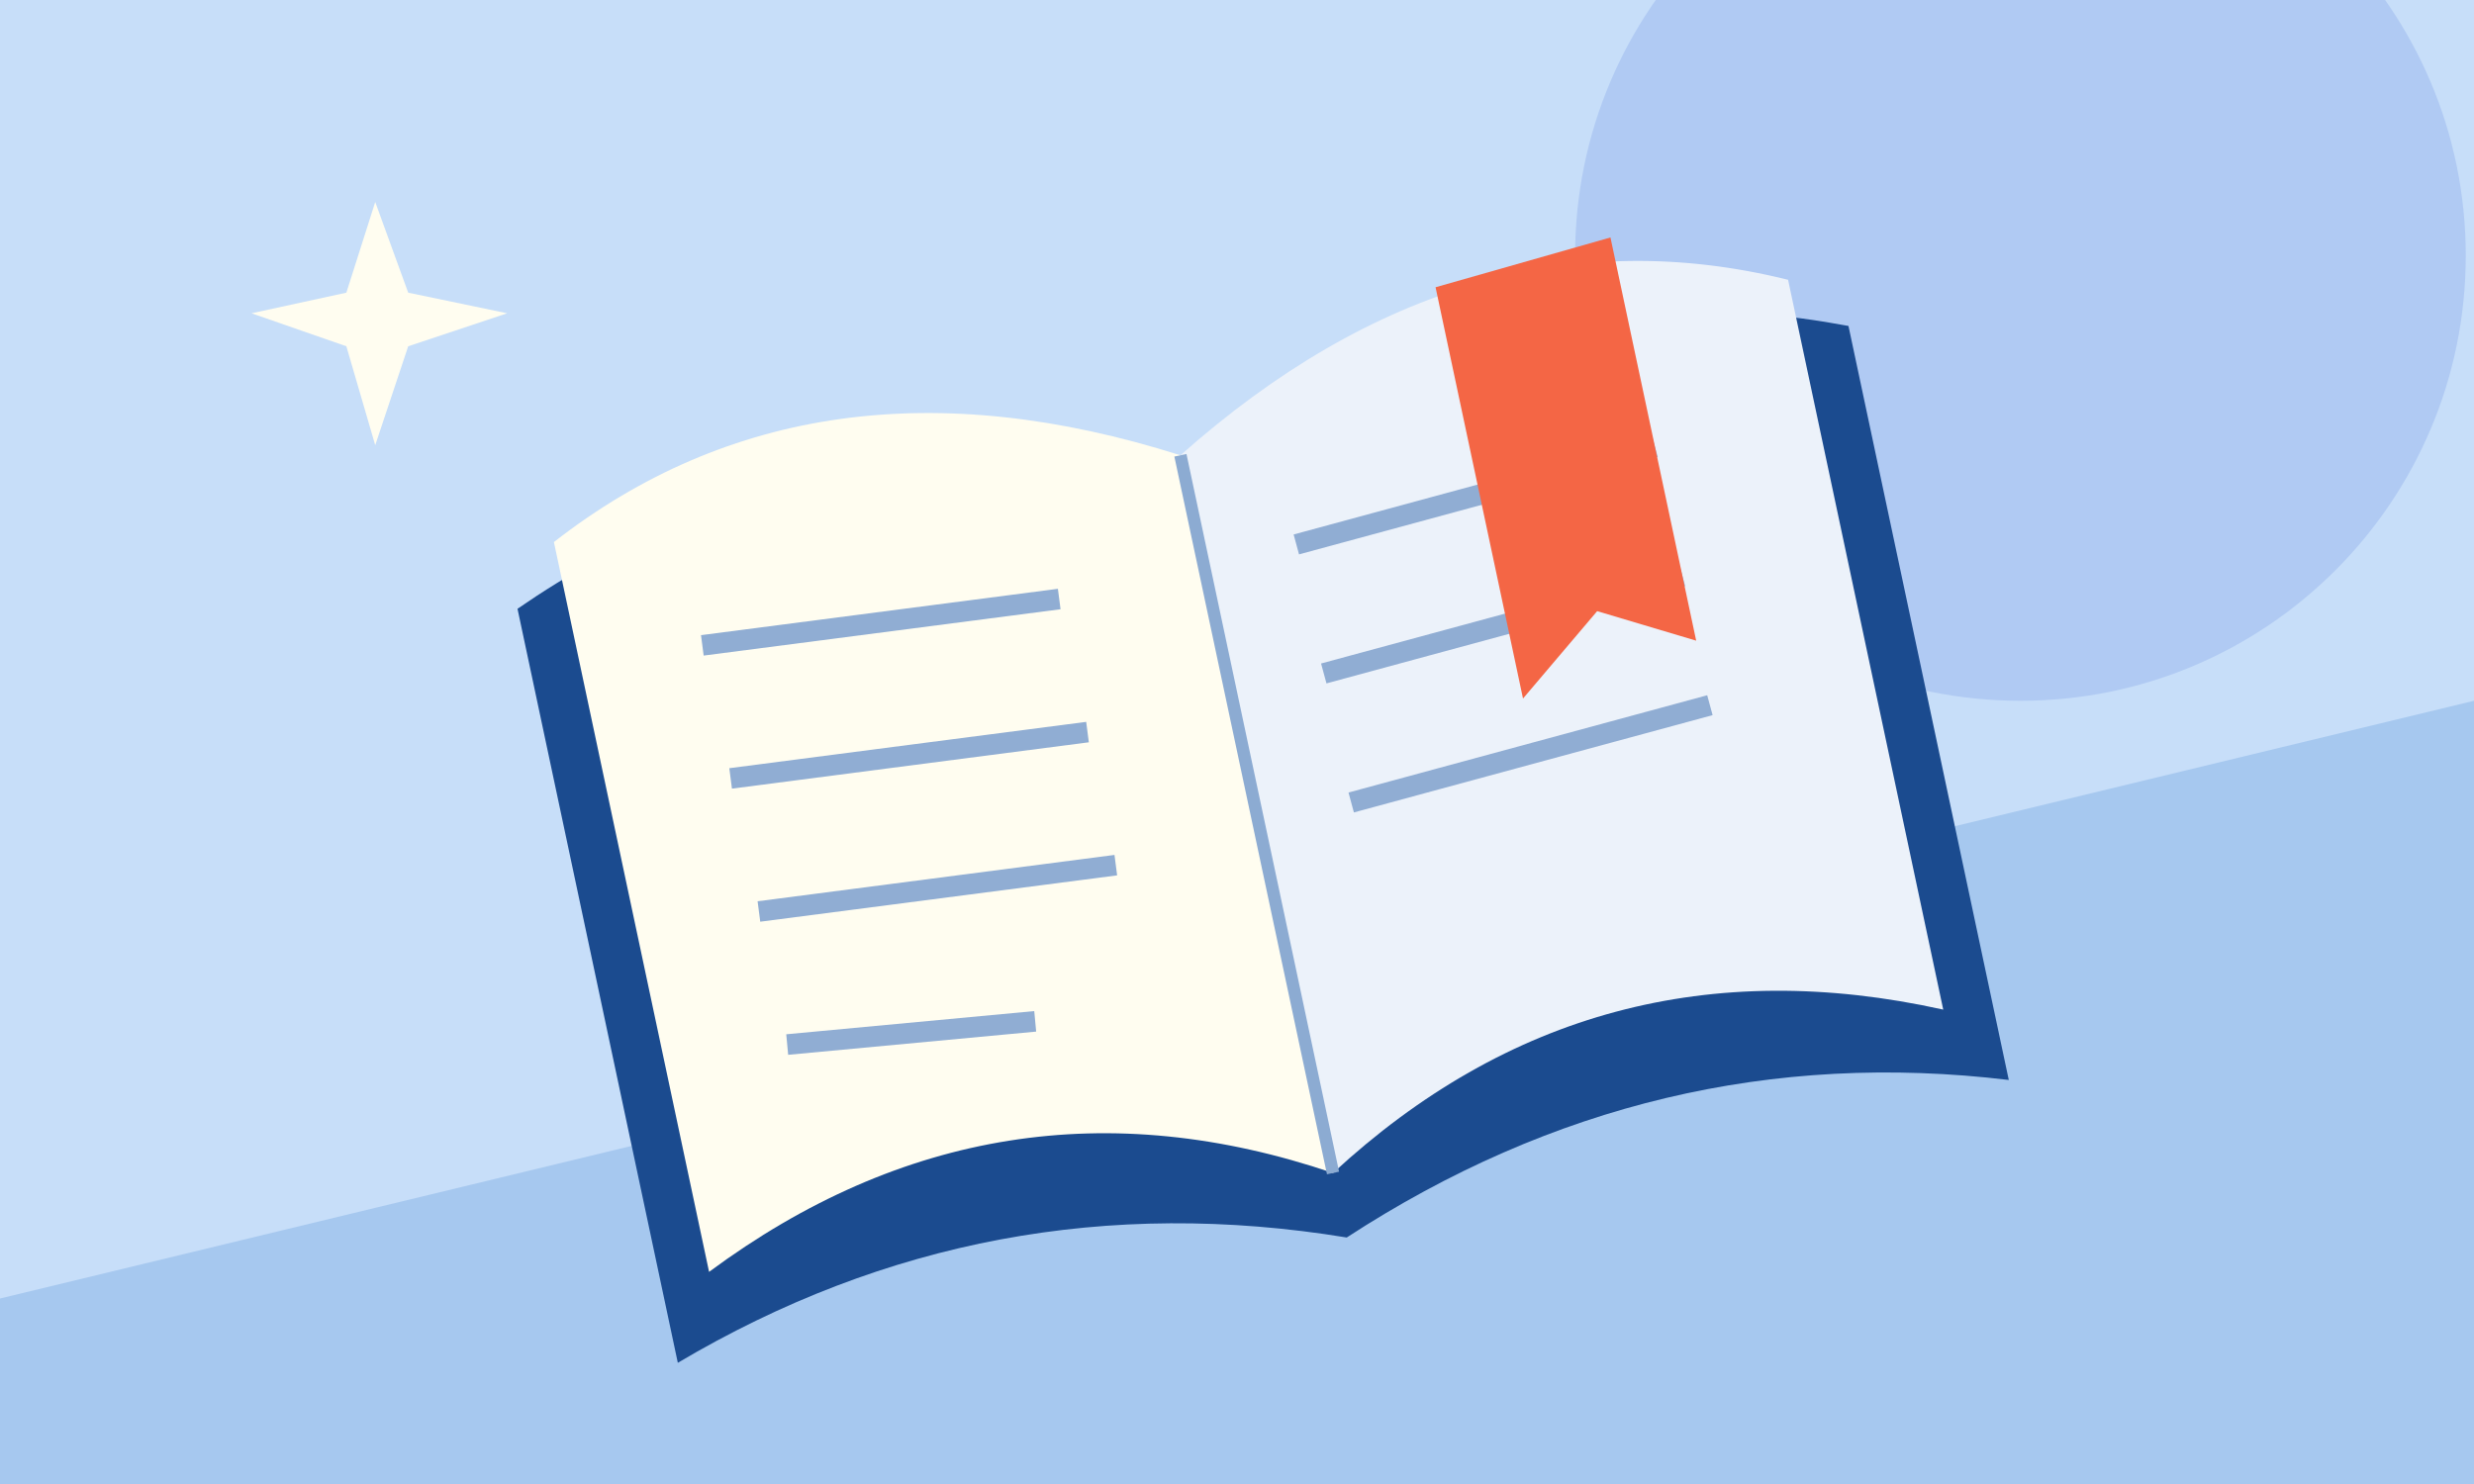
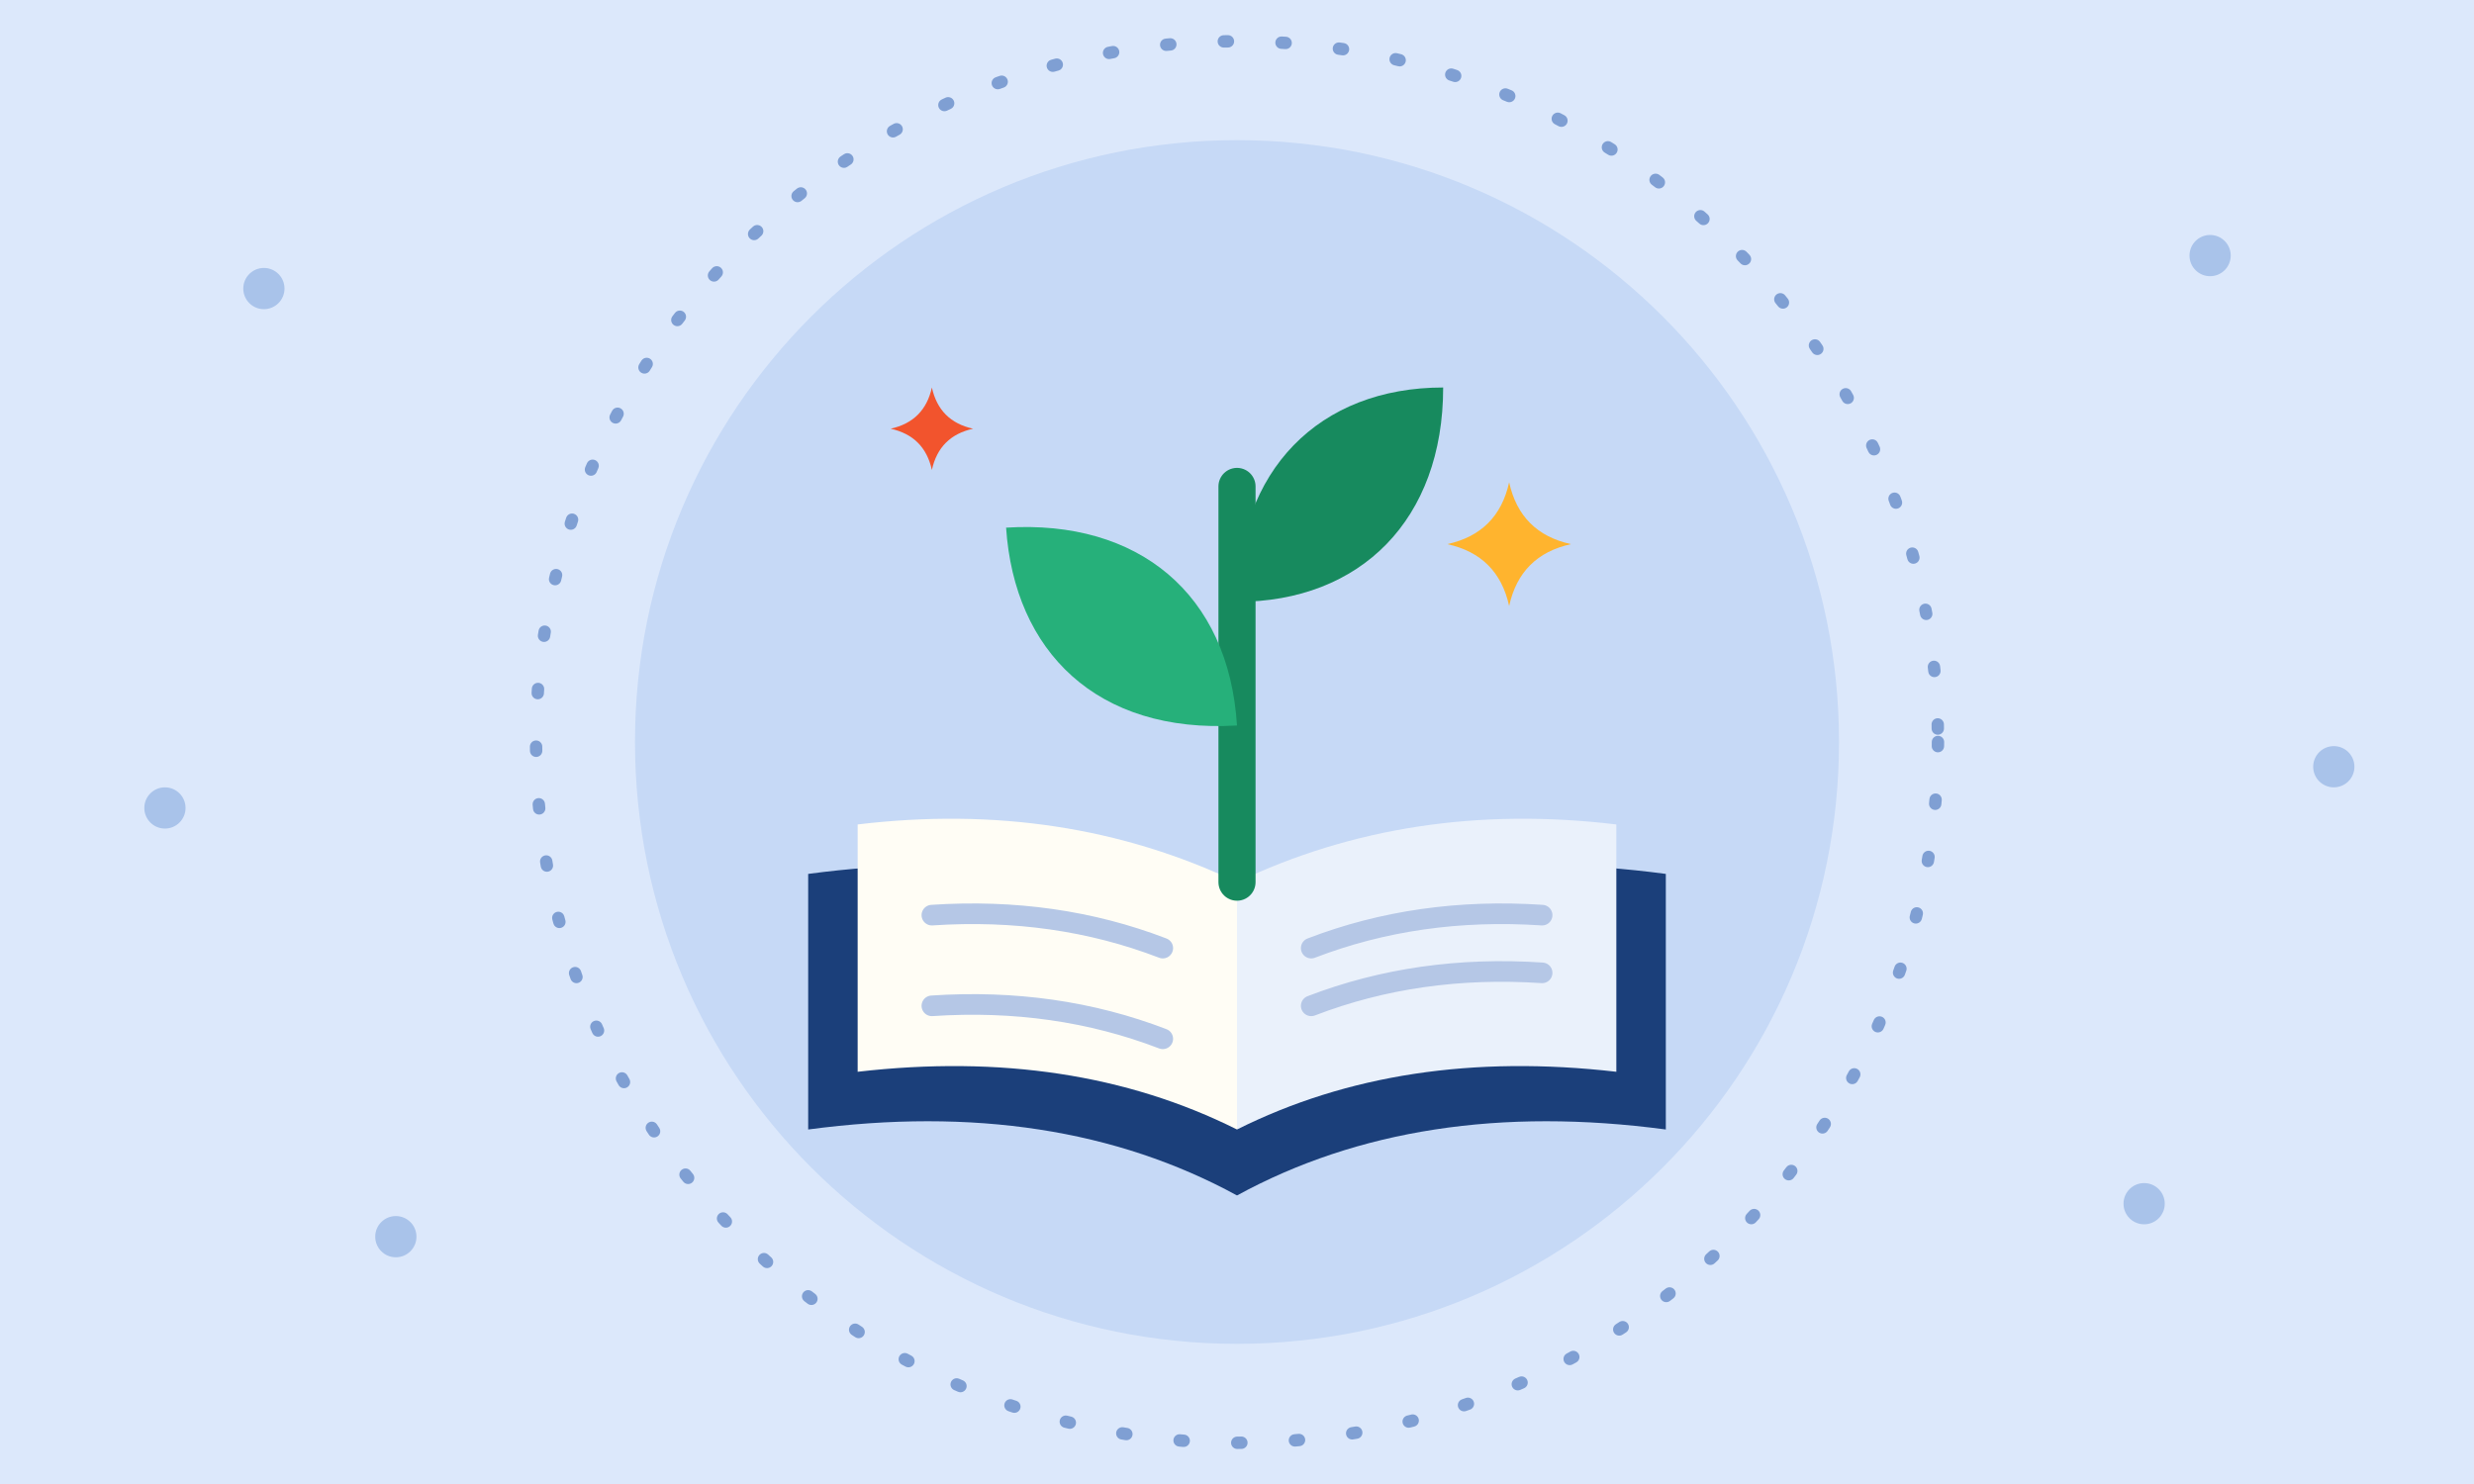
<svg xmlns="http://www.w3.org/2000/svg" viewBox="0 0 600 360">
-   <rect width="600" height="360" fill="#c7def9" />
-   <circle cx="490" cy="62" r="108" fill="#b0caf3" />
-   <path d="M0 315 600 170v190H0" fill="#a6c8ef" />
-   <g transform="translate(125 55) rotate(-12 175 120)">
-     <path d="M10 57Q94 22 175 68Q256 22 340 57v187q-82-28-165 4Q93 216 10 244Z" fill="#1b4b8f" />
-     <path d="M22 43Q94 8 175 54v178q-74-44-153-8Z" fill="#fffdf0" />
-     <path d="M175 54Q256 8 328 43v181q-79-36-153 8Z" fill="#ecf2fa" />
-     <path d="M175 54v178" stroke="#8cabd2" stroke-width="3" />
-     <path d="m52 75 87 7m-87 26 87 7m-87 26 87 7m-87 26 60 7m86-100 90-5m-90 37 90-5m-90 37 90-5" stroke="#90add3" stroke-width="5" />
-     <path d="M244 27v102l22-17 22 12V24" fill="#f46645" />
-   </g>
-   <path d="m91 49 8 22 24 5-24 8-8 24-7-24-23-8 23-5Z" fill="#fffdf0" />
+   <rect width="600" height="360" fill="#dce8fb" />
+   <circle cx="300" cy="180" r="146" fill="#c6d9f6" />
+   <circle cx="300" cy="180" r="170" fill="none" stroke="#7f9fd3" stroke-width="3" stroke-dasharray="1 13" stroke-linecap="round" />
+   <circle cx="64" cy="70" r="5" fill="#a9c3ea" />
+   <circle cx="96" cy="300" r="5" fill="#a9c3ea" />
+   <circle cx="536" cy="62" r="5" fill="#a9c3ea" />
+   <circle cx="520" cy="292" r="5" fill="#a9c3ea" />
+   <circle cx="40" cy="196" r="5" fill="#a9c3ea" />
+   <circle cx="566" cy="186" r="5" fill="#a9c3ea" />
+   <path d="M300 226Q256 204 196 212v62q60-8 104 16 44-24 104-16v-62q-60-8-104 14Z" fill="#1b3f7a" />
+   <path d="M300 214Q258 194 208 200v60q52-6 92 14Z" fill="#fffdf5" />
+   <path d="M300 214q42-20 92-14v60q-52-6-92 14Z" fill="#eaf1fb" />
+   <path d="M226 222q30-2 56 8m-56 14q30-2 56 8m36-22q26-10 56-8m-56 22q26-10 56-8" stroke="#b5c7e6" stroke-width="5" stroke-linecap="round" fill="none" />
+   <path d="M300 214V118" stroke="#178a5e" stroke-width="9" stroke-linecap="round" />
+   <path d="M300 176c-34 2-54-18-56-48 32-2 54 16 56 48Z" fill="#26b07a" />
+   <path d="M300 146c30 0 50-20 50-52-30 0-50 20-50 52Z" fill="#178a5e" />
+   <path d="M366 117Q368.7 129.3 381 132Q368.7 134.7 366 147Q363.3 134.7 351 132Q363.3 129.3 366 117Z" fill="#ffb42e" />
+   <path d="M226 94Q227.8 102.2 236 104Q227.8 105.8 226 114Q224.2 105.8 216 104Q224.2 102.2 226 94Z" fill="#f2542d" />
</svg>
